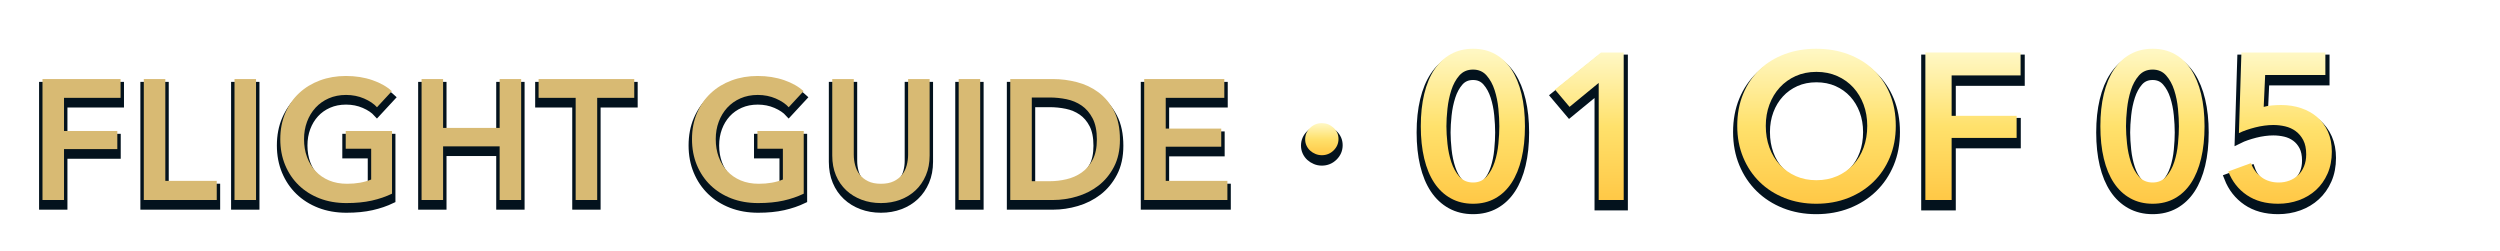
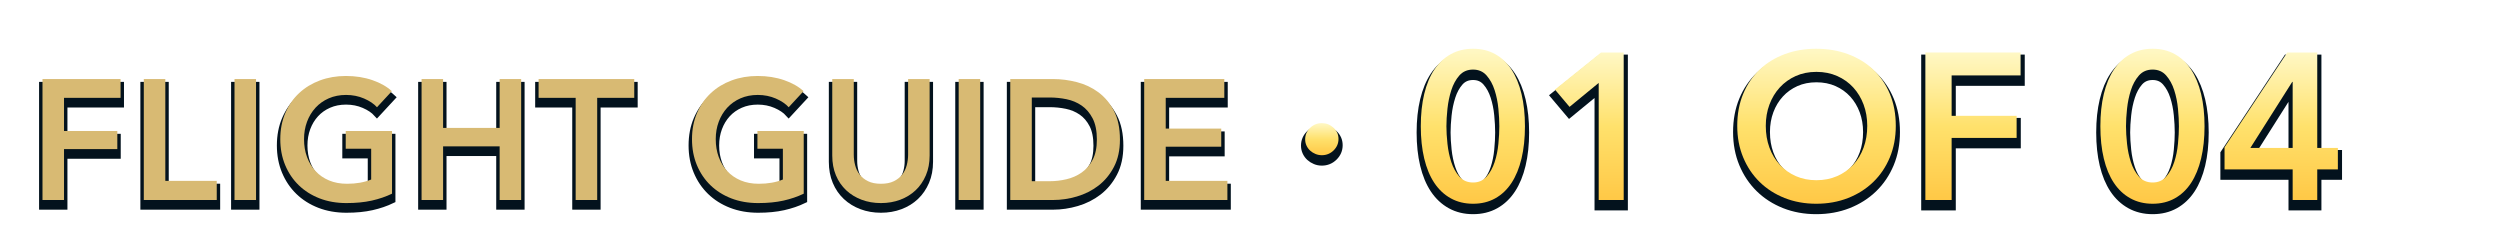
<svg xmlns="http://www.w3.org/2000/svg" width="1200" height="120" viewBox="0 0 1200 120">
-   <defs>
-     <linearGradient id="ink" x2="1" y2="1">
-       <stop stop-color="#103b4a" />
-       <stop offset=".45" stop-color="#061d2a" />
-       <stop offset="1" stop-color="#040f1b" />
-     </linearGradient>
-     <linearGradient id="gold" x2="1" y2="1">
-       <stop stop-color="#fff0b5" />
-       <stop offset=".4" stop-color="#e6bd60" />
-       <stop offset="1" stop-color="#9f692d" />
-     </linearGradient>
-     <linearGradient id="teal" x2="0" y2="1">
-       <stop stop-color="#2ad8ce" />
-       <stop offset="1" stop-color="#075b75" />
-     </linearGradient>
-     <linearGradient id="leaf" x2="1" y2="1">
-       <stop stop-color="#a9f7ad" />
-       <stop offset=".4" stop-color="#31ad85" />
-       <stop offset="1" stop-color="#0b424b" />
-     </linearGradient>
-     <radialGradient id="glow">
-       <stop stop-color="#54e8f5" stop-opacity=".25" />
-       <stop offset="1" stop-color="#36cde8" stop-opacity="0" />
-     </radialGradient>
-     <radialGradient id="orb" cx=".35" cy=".3">
-       <stop stop-color="#fffde3" />
-       <stop offset=".35" stop-color="#ffdb72" />
-       <stop offset=".8" stop-color="#b67a21" />
-       <stop offset="1" stop-color="#774013" />
-     </radialGradient>
-   </defs>
  <defs>
    <linearGradient id="step-yellow" x2="0" y2="1">
      <stop stop-color="#fff8c5" />
      <stop offset=".5" stop-color="#ffe16c" />
      <stop offset="1" stop-color="#ffc846" />
    </linearGradient>
  </defs>
  <g transform="translate(0 3)" fill="#03121d" stroke="#03121d" stroke-width="4">
    <path d="M7.800 -70.800L53.500 -70.800L53.500 -59.800L20.400 -59.800L20.400 -40.400L51.600 -40.400L51.600 -29.800L20.400 -29.800L20.400 -0.000L7.800 -0.000Z" transform="translate(14 96) scale(0.82)" />
    <path d="M7.800 -70.800L20.400 -70.800L20.400 -11.200L50.500 -11.200L50.500 -0.000L7.800 -0.000Z" transform="translate(62.626 96) scale(0.82)" />
    <path d="M7.800 -70.800L20.400 -70.800L20.400 -0.000L7.800 -0.000Z" transform="translate(106.168 96) scale(0.82)" />
    <path d="M69.800 -3.700Q64.400 -1.100 57.950 0.350Q51.500 1.800 43.100 1.800Q34.500 1.800 27.400 -0.950Q20.300 -3.700 15.200 -8.650Q10.100 -13.600 7.250 -20.450Q4.400 -27.300 4.400 -35.600Q4.400 -44.100 7.350 -50.950Q10.300 -57.800 15.450 -62.600Q20.600 -67.400 27.600 -70.000Q34.600 -72.600 42.800 -72.600Q51.300 -72.600 58.350 -70.150Q65.400 -67.700 69.700 -63.700L61.000 -54.300Q58.300 -57.300 53.450 -59.400Q48.600 -61.500 42.900 -61.500Q37.300 -61.500 32.750 -59.500Q28.200 -57.500 25.000 -54.000Q21.800 -50.500 20.050 -45.800Q18.300 -41.100 18.300 -35.600Q18.300 -29.900 20.050 -25.150Q21.800 -20.400 25.050 -16.900Q28.300 -13.400 32.950 -11.450Q37.600 -9.500 43.500 -9.500Q51.600 -9.500 57.600 -12.000L57.600 -30.000L42.700 -30.000L42.700 -40.400L69.800 -40.400Z" transform="translate(130.932 96) scale(0.82)" />
    <path d="M7.800 -70.800L20.400 -70.800L20.400 -42.200L53.500 -42.200L53.500 -70.800L66.100 -70.800L66.100 -0.000L53.500 -0.000L53.500 -31.400L20.400 -31.400L20.400 -0.000L7.800 -0.000Z" transform="translate(195.958 96) scale(0.82)" />
    <path d="M22.100 -59.800L0.400 -59.800L0.400 -70.800L56.400 -70.800L56.400 -59.800L34.700 -59.800L34.700 -0.000L22.100 -0.000Z" transform="translate(258.196 96) scale(0.82)" />
    <path d="" transform="translate(306.412 96) scale(0.82)" />
    <path d="M69.800 -3.700Q64.400 -1.100 57.950 0.350Q51.500 1.800 43.100 1.800Q34.500 1.800 27.400 -0.950Q20.300 -3.700 15.200 -8.650Q10.100 -13.600 7.250 -20.450Q4.400 -27.300 4.400 -35.600Q4.400 -44.100 7.350 -50.950Q10.300 -57.800 15.450 -62.600Q20.600 -67.400 27.600 -70.000Q34.600 -72.600 42.800 -72.600Q51.300 -72.600 58.350 -70.150Q65.400 -67.700 69.700 -63.700L61.000 -54.300Q58.300 -57.300 53.450 -59.400Q48.600 -61.500 42.900 -61.500Q37.300 -61.500 32.750 -59.500Q28.200 -57.500 25.000 -54.000Q21.800 -50.500 20.050 -45.800Q18.300 -41.100 18.300 -35.600Q18.300 -29.900 20.050 -25.150Q21.800 -20.400 25.050 -16.900Q28.300 -13.400 32.950 -11.450Q37.600 -9.500 43.500 -9.500Q51.600 -9.500 57.600 -12.000L57.600 -30.000L42.700 -30.000L42.700 -40.400L69.800 -40.400Z" transform="translate(328.552 96) scale(0.82)" />
    <path d="M64.200 -26.000Q64.200 -19.600 62.000 -14.450Q59.800 -9.300 56.000 -5.700Q52.200 -2.100 47.000 -0.150Q41.800 1.800 35.700 1.800Q29.600 1.800 24.400 -0.150Q19.200 -2.100 15.350 -5.700Q11.500 -9.300 9.350 -14.450Q7.200 -19.600 7.200 -26.000L7.200 -70.800L19.800 -70.800L19.800 -26.500Q19.800 -23.400 20.600 -20.350Q21.400 -17.300 23.250 -14.900Q25.100 -12.500 28.150 -11.000Q31.200 -9.500 35.700 -9.500Q40.200 -9.500 43.250 -11.000Q46.300 -12.500 48.150 -14.900Q50.000 -17.300 50.800 -20.350Q51.600 -23.400 51.600 -26.500L51.600 -70.800L64.200 -70.800Z" transform="translate(393.578 96) scale(0.82)" />
    <path d="M7.800 -70.800L20.400 -70.800L20.400 -0.000L7.800 -0.000Z" transform="translate(453.766 96) scale(0.82)" />
    <path d="M7.800 -70.800L32.900 -70.800Q39.800 -70.800 46.800 -69.000Q53.800 -67.200 59.400 -63.050Q65.000 -58.900 68.500 -52.150Q72.000 -45.400 72.000 -35.400Q72.000 -26.100 68.500 -19.400Q65.000 -12.700 59.400 -8.400Q53.800 -4.100 46.800 -2.050Q39.800 -0.000 32.900 -0.000L7.800 -0.000ZM30.900 -11.000Q35.800 -11.000 40.700 -12.150Q45.600 -13.300 49.550 -16.050Q53.500 -18.800 56.000 -23.500Q58.500 -28.200 58.500 -35.400Q58.500 -43.000 56.000 -47.800Q53.500 -52.600 49.550 -55.300Q45.600 -58.000 40.700 -59.000Q35.800 -60.000 30.900 -60.000L20.400 -60.000L20.400 -11.000Z" transform="translate(478.53 96) scale(0.82)" />
    <path d="M7.800 -70.800L54.700 -70.800L54.700 -59.800L20.400 -59.800L20.400 -41.800L52.900 -41.800L52.900 -31.200L20.400 -31.200L20.400 -11.200L56.500 -11.200L56.500 -0.000L7.800 -0.000Z" transform="translate(542.818 96) scale(0.82)" />
    <path d="" transform="translate(594.478 96) scale(1)" />
    <path d="M5.000 -29.100Q5.000 -32.300 7.350 -34.600Q9.700 -36.900 13.000 -36.900Q16.200 -36.900 18.600 -34.700Q21.000 -32.500 21.000 -29.300Q21.000 -26.100 18.650 -23.800Q16.300 -21.500 13.000 -21.500Q11.400 -21.500 9.950 -22.100Q8.500 -22.700 7.400 -23.700Q6.300 -24.700 5.650 -26.100Q5.000 -27.500 5.000 -29.100Z" transform="translate(621.478 96) scale(1)" />
    <path d="" transform="translate(649.478 96) scale(1)" />
    <path d="M55.500 -35.400Q55.500 -26.800 53.850 -19.900Q52.200 -13.000 49.050 -8.200Q45.900 -3.400 41.250 -0.800Q36.600 1.800 30.600 1.800Q24.600 1.800 19.900 -0.800Q15.200 -3.400 12.000 -8.200Q8.800 -13.000 7.150 -19.900Q5.500 -26.800 5.500 -35.400Q5.500 -44.000 7.150 -50.900Q8.800 -57.800 12.000 -62.600Q15.200 -67.400 19.900 -70.000Q24.600 -72.600 30.600 -72.600Q36.600 -72.600 41.250 -70.000Q45.900 -67.400 49.050 -62.600Q52.200 -57.800 53.850 -50.900Q55.500 -44.000 55.500 -35.400ZM43.200 -35.400Q43.200 -39.100 42.750 -43.800Q42.300 -48.500 40.950 -52.700Q39.600 -56.900 37.100 -59.750Q34.600 -62.600 30.600 -62.600Q26.500 -62.600 24.000 -59.750Q21.500 -56.900 20.150 -52.700Q18.800 -48.500 18.300 -43.800Q17.800 -39.100 17.800 -35.400Q17.800 -31.700 18.300 -27.000Q18.800 -22.300 20.150 -18.200Q21.500 -14.100 24.000 -11.250Q26.500 -8.400 30.600 -8.400Q34.600 -8.400 37.100 -11.250Q39.600 -14.100 40.950 -18.200Q42.300 -22.300 42.750 -27.000Q43.200 -31.700 43.200 -35.400Z" transform="translate(676.478 96) scale(1)" />
    <path d="M27.900 -56.200L13.900 -44.700L6.900 -53.000L29.000 -70.800L39.900 -70.800L39.900 -0.000L27.900 -0.000Z" transform="translate(739.478 96) scale(1)" />
    <path d="" transform="translate(802.478 96) scale(1)" />
    <path d="M4.400 -35.600Q4.400 -44.100 7.250 -50.950Q10.100 -57.800 15.150 -62.600Q20.200 -67.400 27.150 -70.000Q34.100 -72.600 42.300 -72.600Q50.600 -72.600 57.600 -70.000Q64.600 -67.400 69.700 -62.600Q74.800 -57.800 77.650 -50.950Q80.500 -44.100 80.500 -35.600Q80.500 -27.300 77.650 -20.450Q74.800 -13.600 69.700 -8.650Q64.600 -3.700 57.600 -0.950Q50.600 1.800 42.300 1.800Q34.100 1.800 27.150 -0.950Q20.200 -3.700 15.150 -8.650Q10.100 -13.600 7.250 -20.450Q4.400 -27.300 4.400 -35.600ZM18.100 -35.600Q18.100 -29.900 19.850 -25.150Q21.600 -20.400 24.850 -16.900Q28.100 -13.400 32.550 -11.450Q37.000 -9.500 42.400 -9.500Q47.800 -9.500 52.300 -11.450Q56.800 -13.400 60.050 -16.900Q63.300 -20.400 65.050 -25.150Q66.800 -29.900 66.800 -35.600Q66.800 -41.100 65.050 -45.800Q63.300 -50.500 60.100 -54.000Q56.900 -57.500 52.400 -59.500Q47.900 -61.500 42.400 -61.500Q36.900 -61.500 32.450 -59.500Q28.000 -57.500 24.800 -54.000Q21.600 -50.500 19.850 -45.800Q18.100 -41.100 18.100 -35.600Z" transform="translate(829.478 96) scale(1)" />
    <path d="M7.800 -70.800L53.500 -70.800L53.500 -59.800L20.400 -59.800L20.400 -40.400L51.600 -40.400L51.600 -29.800L20.400 -29.800L20.400 -0.000L7.800 -0.000Z" transform="translate(916.378 96) scale(1)" />
    <path d="" transform="translate(975.678 96) scale(1)" />
    <path d="M55.500 -35.400Q55.500 -26.800 53.850 -19.900Q52.200 -13.000 49.050 -8.200Q45.900 -3.400 41.250 -0.800Q36.600 1.800 30.600 1.800Q24.600 1.800 19.900 -0.800Q15.200 -3.400 12.000 -8.200Q8.800 -13.000 7.150 -19.900Q5.500 -26.800 5.500 -35.400Q5.500 -44.000 7.150 -50.900Q8.800 -57.800 12.000 -62.600Q15.200 -67.400 19.900 -70.000Q24.600 -72.600 30.600 -72.600Q36.600 -72.600 41.250 -70.000Q45.900 -67.400 49.050 -62.600Q52.200 -57.800 53.850 -50.900Q55.500 -44.000 55.500 -35.400ZM43.200 -35.400Q43.200 -39.100 42.750 -43.800Q42.300 -48.500 40.950 -52.700Q39.600 -56.900 37.100 -59.750Q34.600 -62.600 30.600 -62.600Q26.500 -62.600 24.000 -59.750Q21.500 -56.900 20.150 -52.700Q18.800 -48.500 18.300 -43.800Q17.800 -39.100 17.800 -35.400Q17.800 -31.700 18.300 -27.000Q18.800 -22.300 20.150 -18.200Q21.500 -14.100 24.000 -11.250Q26.500 -8.400 30.600 -8.400Q34.600 -8.400 37.100 -11.250Q39.600 -14.100 40.950 -18.200Q42.300 -22.300 42.750 -27.000Q43.200 -31.700 43.200 -35.400Z" transform="translate(1002.678 96) scale(1)" />
-     <path d="M50.500 -60.000L21.600 -60.000L20.900 -44.700Q22.600 -45.200 24.950 -45.400Q27.300 -45.600 29.200 -45.600Q34.400 -45.600 38.850 -44.100Q43.300 -42.600 46.600 -39.750Q49.900 -36.900 51.750 -32.750Q53.600 -28.600 53.600 -23.200Q53.600 -17.300 51.550 -12.650Q49.500 -8.000 46.000 -4.800Q42.500 -1.600 37.800 0.100Q33.100 1.800 27.800 1.800Q18.900 1.800 12.800 -2.350Q6.700 -6.500 3.900 -13.700L14.800 -17.700Q16.300 -13.500 19.800 -10.950Q23.300 -8.400 28.100 -8.400Q30.800 -8.400 33.200 -9.300Q35.600 -10.200 37.400 -11.900Q39.200 -13.600 40.250 -16.150Q41.300 -18.700 41.300 -21.900Q41.300 -26.000 39.900 -28.700Q38.500 -31.400 36.250 -33.050Q34.000 -34.700 31.200 -35.350Q28.400 -36.000 25.500 -36.000Q23.500 -36.000 21.250 -35.700Q19.000 -35.400 16.850 -34.850Q14.700 -34.300 12.650 -33.600Q10.600 -32.900 9.000 -32.100L10.200 -70.800L50.500 -70.800Z" transform="translate(1065.678 96) scale(1)" />
+     <path d="M34.800 -14.700L2.100 -14.700L2.100 -25.300L32.200 -70.800L46.600 -70.800L46.600 -25.000L56.500 -25.000L56.500 -14.700L46.600 -14.700L46.600 -0.000L34.800 -0.000ZM34.800 -56.700L34.600 -56.700L14.500 -25.000L34.800 -25.000Z" transform="translate(1065.678 96) scale(1)" />
  </g>
  <path d="M7.800 -70.800L53.500 -70.800L53.500 -59.800L20.400 -59.800L20.400 -40.400L51.600 -40.400L51.600 -29.800L20.400 -29.800L20.400 -0.000L7.800 -0.000Z" transform="translate(14 96) scale(0.82)" fill="#d8ba73" />
  <path d="M7.800 -70.800L20.400 -70.800L20.400 -11.200L50.500 -11.200L50.500 -0.000L7.800 -0.000Z" transform="translate(62.626 96) scale(0.82)" fill="#d8ba73" />
  <path d="M7.800 -70.800L20.400 -70.800L20.400 -0.000L7.800 -0.000Z" transform="translate(106.168 96) scale(0.82)" fill="#d8ba73" />
  <path d="M69.800 -3.700Q64.400 -1.100 57.950 0.350Q51.500 1.800 43.100 1.800Q34.500 1.800 27.400 -0.950Q20.300 -3.700 15.200 -8.650Q10.100 -13.600 7.250 -20.450Q4.400 -27.300 4.400 -35.600Q4.400 -44.100 7.350 -50.950Q10.300 -57.800 15.450 -62.600Q20.600 -67.400 27.600 -70.000Q34.600 -72.600 42.800 -72.600Q51.300 -72.600 58.350 -70.150Q65.400 -67.700 69.700 -63.700L61.000 -54.300Q58.300 -57.300 53.450 -59.400Q48.600 -61.500 42.900 -61.500Q37.300 -61.500 32.750 -59.500Q28.200 -57.500 25.000 -54.000Q21.800 -50.500 20.050 -45.800Q18.300 -41.100 18.300 -35.600Q18.300 -29.900 20.050 -25.150Q21.800 -20.400 25.050 -16.900Q28.300 -13.400 32.950 -11.450Q37.600 -9.500 43.500 -9.500Q51.600 -9.500 57.600 -12.000L57.600 -30.000L42.700 -30.000L42.700 -40.400L69.800 -40.400Z" transform="translate(130.932 96) scale(0.82)" fill="#d8ba73" />
  <path d="M7.800 -70.800L20.400 -70.800L20.400 -42.200L53.500 -42.200L53.500 -70.800L66.100 -70.800L66.100 -0.000L53.500 -0.000L53.500 -31.400L20.400 -31.400L20.400 -0.000L7.800 -0.000Z" transform="translate(195.958 96) scale(0.82)" fill="#d8ba73" />
  <path d="M22.100 -59.800L0.400 -59.800L0.400 -70.800L56.400 -70.800L56.400 -59.800L34.700 -59.800L34.700 -0.000L22.100 -0.000Z" transform="translate(258.196 96) scale(0.82)" fill="#d8ba73" />
  <path d="" transform="translate(306.412 96) scale(0.82)" fill="#d8ba73" />
  <path d="M69.800 -3.700Q64.400 -1.100 57.950 0.350Q51.500 1.800 43.100 1.800Q34.500 1.800 27.400 -0.950Q20.300 -3.700 15.200 -8.650Q10.100 -13.600 7.250 -20.450Q4.400 -27.300 4.400 -35.600Q4.400 -44.100 7.350 -50.950Q10.300 -57.800 15.450 -62.600Q20.600 -67.400 27.600 -70.000Q34.600 -72.600 42.800 -72.600Q51.300 -72.600 58.350 -70.150Q65.400 -67.700 69.700 -63.700L61.000 -54.300Q58.300 -57.300 53.450 -59.400Q48.600 -61.500 42.900 -61.500Q37.300 -61.500 32.750 -59.500Q28.200 -57.500 25.000 -54.000Q21.800 -50.500 20.050 -45.800Q18.300 -41.100 18.300 -35.600Q18.300 -29.900 20.050 -25.150Q21.800 -20.400 25.050 -16.900Q28.300 -13.400 32.950 -11.450Q37.600 -9.500 43.500 -9.500Q51.600 -9.500 57.600 -12.000L57.600 -30.000L42.700 -30.000L42.700 -40.400L69.800 -40.400Z" transform="translate(328.552 96) scale(0.82)" fill="#d8ba73" />
  <path d="M64.200 -26.000Q64.200 -19.600 62.000 -14.450Q59.800 -9.300 56.000 -5.700Q52.200 -2.100 47.000 -0.150Q41.800 1.800 35.700 1.800Q29.600 1.800 24.400 -0.150Q19.200 -2.100 15.350 -5.700Q11.500 -9.300 9.350 -14.450Q7.200 -19.600 7.200 -26.000L7.200 -70.800L19.800 -70.800L19.800 -26.500Q19.800 -23.400 20.600 -20.350Q21.400 -17.300 23.250 -14.900Q25.100 -12.500 28.150 -11.000Q31.200 -9.500 35.700 -9.500Q40.200 -9.500 43.250 -11.000Q46.300 -12.500 48.150 -14.900Q50.000 -17.300 50.800 -20.350Q51.600 -23.400 51.600 -26.500L51.600 -70.800L64.200 -70.800Z" transform="translate(393.578 96) scale(0.82)" fill="#d8ba73" />
  <path d="M7.800 -70.800L20.400 -70.800L20.400 -0.000L7.800 -0.000Z" transform="translate(453.766 96) scale(0.82)" fill="#d8ba73" />
  <path d="M7.800 -70.800L32.900 -70.800Q39.800 -70.800 46.800 -69.000Q53.800 -67.200 59.400 -63.050Q65.000 -58.900 68.500 -52.150Q72.000 -45.400 72.000 -35.400Q72.000 -26.100 68.500 -19.400Q65.000 -12.700 59.400 -8.400Q53.800 -4.100 46.800 -2.050Q39.800 -0.000 32.900 -0.000L7.800 -0.000ZM30.900 -11.000Q35.800 -11.000 40.700 -12.150Q45.600 -13.300 49.550 -16.050Q53.500 -18.800 56.000 -23.500Q58.500 -28.200 58.500 -35.400Q58.500 -43.000 56.000 -47.800Q53.500 -52.600 49.550 -55.300Q45.600 -58.000 40.700 -59.000Q35.800 -60.000 30.900 -60.000L20.400 -60.000L20.400 -11.000Z" transform="translate(478.53 96) scale(0.82)" fill="#d8ba73" />
  <path d="M7.800 -70.800L54.700 -70.800L54.700 -59.800L20.400 -59.800L20.400 -41.800L52.900 -41.800L52.900 -31.200L20.400 -31.200L20.400 -11.200L56.500 -11.200L56.500 -0.000L7.800 -0.000Z" transform="translate(542.818 96) scale(0.82)" fill="#d8ba73" />
  <path d="" transform="translate(594.478 96) scale(1)" fill="url(#step-yellow)" />
  <path d="M5.000 -29.100Q5.000 -32.300 7.350 -34.600Q9.700 -36.900 13.000 -36.900Q16.200 -36.900 18.600 -34.700Q21.000 -32.500 21.000 -29.300Q21.000 -26.100 18.650 -23.800Q16.300 -21.500 13.000 -21.500Q11.400 -21.500 9.950 -22.100Q8.500 -22.700 7.400 -23.700Q6.300 -24.700 5.650 -26.100Q5.000 -27.500 5.000 -29.100Z" transform="translate(621.478 96) scale(1)" fill="url(#step-yellow)" />
  <path d="" transform="translate(649.478 96) scale(1)" fill="url(#step-yellow)" />
  <path d="M55.500 -35.400Q55.500 -26.800 53.850 -19.900Q52.200 -13.000 49.050 -8.200Q45.900 -3.400 41.250 -0.800Q36.600 1.800 30.600 1.800Q24.600 1.800 19.900 -0.800Q15.200 -3.400 12.000 -8.200Q8.800 -13.000 7.150 -19.900Q5.500 -26.800 5.500 -35.400Q5.500 -44.000 7.150 -50.900Q8.800 -57.800 12.000 -62.600Q15.200 -67.400 19.900 -70.000Q24.600 -72.600 30.600 -72.600Q36.600 -72.600 41.250 -70.000Q45.900 -67.400 49.050 -62.600Q52.200 -57.800 53.850 -50.900Q55.500 -44.000 55.500 -35.400ZM43.200 -35.400Q43.200 -39.100 42.750 -43.800Q42.300 -48.500 40.950 -52.700Q39.600 -56.900 37.100 -59.750Q34.600 -62.600 30.600 -62.600Q26.500 -62.600 24.000 -59.750Q21.500 -56.900 20.150 -52.700Q18.800 -48.500 18.300 -43.800Q17.800 -39.100 17.800 -35.400Q17.800 -31.700 18.300 -27.000Q18.800 -22.300 20.150 -18.200Q21.500 -14.100 24.000 -11.250Q26.500 -8.400 30.600 -8.400Q34.600 -8.400 37.100 -11.250Q39.600 -14.100 40.950 -18.200Q42.300 -22.300 42.750 -27.000Q43.200 -31.700 43.200 -35.400Z" transform="translate(676.478 96) scale(1)" fill="url(#step-yellow)" />
  <path d="M27.900 -56.200L13.900 -44.700L6.900 -53.000L29.000 -70.800L39.900 -70.800L39.900 -0.000L27.900 -0.000Z" transform="translate(739.478 96) scale(1)" fill="url(#step-yellow)" />
  <path d="" transform="translate(802.478 96) scale(1)" fill="url(#step-yellow)" />
  <path d="M4.400 -35.600Q4.400 -44.100 7.250 -50.950Q10.100 -57.800 15.150 -62.600Q20.200 -67.400 27.150 -70.000Q34.100 -72.600 42.300 -72.600Q50.600 -72.600 57.600 -70.000Q64.600 -67.400 69.700 -62.600Q74.800 -57.800 77.650 -50.950Q80.500 -44.100 80.500 -35.600Q80.500 -27.300 77.650 -20.450Q74.800 -13.600 69.700 -8.650Q64.600 -3.700 57.600 -0.950Q50.600 1.800 42.300 1.800Q34.100 1.800 27.150 -0.950Q20.200 -3.700 15.150 -8.650Q10.100 -13.600 7.250 -20.450Q4.400 -27.300 4.400 -35.600ZM18.100 -35.600Q18.100 -29.900 19.850 -25.150Q21.600 -20.400 24.850 -16.900Q28.100 -13.400 32.550 -11.450Q37.000 -9.500 42.400 -9.500Q47.800 -9.500 52.300 -11.450Q56.800 -13.400 60.050 -16.900Q63.300 -20.400 65.050 -25.150Q66.800 -29.900 66.800 -35.600Q66.800 -41.100 65.050 -45.800Q63.300 -50.500 60.100 -54.000Q56.900 -57.500 52.400 -59.500Q47.900 -61.500 42.400 -61.500Q36.900 -61.500 32.450 -59.500Q28.000 -57.500 24.800 -54.000Q21.600 -50.500 19.850 -45.800Q18.100 -41.100 18.100 -35.600Z" transform="translate(829.478 96) scale(1)" fill="url(#step-yellow)" />
  <path d="M7.800 -70.800L53.500 -70.800L53.500 -59.800L20.400 -59.800L20.400 -40.400L51.600 -40.400L51.600 -29.800L20.400 -29.800L20.400 -0.000L7.800 -0.000Z" transform="translate(916.378 96) scale(1)" fill="url(#step-yellow)" />
  <path d="" transform="translate(975.678 96) scale(1)" fill="url(#step-yellow)" />
  <path d="M55.500 -35.400Q55.500 -26.800 53.850 -19.900Q52.200 -13.000 49.050 -8.200Q45.900 -3.400 41.250 -0.800Q36.600 1.800 30.600 1.800Q24.600 1.800 19.900 -0.800Q15.200 -3.400 12.000 -8.200Q8.800 -13.000 7.150 -19.900Q5.500 -26.800 5.500 -35.400Q5.500 -44.000 7.150 -50.900Q8.800 -57.800 12.000 -62.600Q15.200 -67.400 19.900 -70.000Q24.600 -72.600 30.600 -72.600Q36.600 -72.600 41.250 -70.000Q45.900 -67.400 49.050 -62.600Q52.200 -57.800 53.850 -50.900Q55.500 -44.000 55.500 -35.400ZM43.200 -35.400Q43.200 -39.100 42.750 -43.800Q42.300 -48.500 40.950 -52.700Q39.600 -56.900 37.100 -59.750Q34.600 -62.600 30.600 -62.600Q26.500 -62.600 24.000 -59.750Q21.500 -56.900 20.150 -52.700Q18.800 -48.500 18.300 -43.800Q17.800 -39.100 17.800 -35.400Q17.800 -31.700 18.300 -27.000Q18.800 -22.300 20.150 -18.200Q21.500 -14.100 24.000 -11.250Q26.500 -8.400 30.600 -8.400Q34.600 -8.400 37.100 -11.250Q39.600 -14.100 40.950 -18.200Q42.300 -22.300 42.750 -27.000Q43.200 -31.700 43.200 -35.400Z" transform="translate(1002.678 96) scale(1)" fill="url(#step-yellow)" />
-   <path d="M50.500 -60.000L21.600 -60.000L20.900 -44.700Q22.600 -45.200 24.950 -45.400Q27.300 -45.600 29.200 -45.600Q34.400 -45.600 38.850 -44.100Q43.300 -42.600 46.600 -39.750Q49.900 -36.900 51.750 -32.750Q53.600 -28.600 53.600 -23.200Q53.600 -17.300 51.550 -12.650Q49.500 -8.000 46.000 -4.800Q42.500 -1.600 37.800 0.100Q33.100 1.800 27.800 1.800Q18.900 1.800 12.800 -2.350Q6.700 -6.500 3.900 -13.700L14.800 -17.700Q16.300 -13.500 19.800 -10.950Q23.300 -8.400 28.100 -8.400Q30.800 -8.400 33.200 -9.300Q35.600 -10.200 37.400 -11.900Q39.200 -13.600 40.250 -16.150Q41.300 -18.700 41.300 -21.900Q41.300 -26.000 39.900 -28.700Q38.500 -31.400 36.250 -33.050Q34.000 -34.700 31.200 -35.350Q28.400 -36.000 25.500 -36.000Q23.500 -36.000 21.250 -35.700Q19.000 -35.400 16.850 -34.850Q14.700 -34.300 12.650 -33.600Q10.600 -32.900 9.000 -32.100L10.200 -70.800L50.500 -70.800Z" transform="translate(1065.678 96) scale(1)" fill="url(#step-yellow)" />
+   <path d="M34.800 -14.700L2.100 -14.700L2.100 -25.300L32.200 -70.800L46.600 -70.800L46.600 -25.000L56.500 -25.000L56.500 -14.700L46.600 -14.700L46.600 -0.000L34.800 -0.000ZM34.800 -56.700L34.600 -56.700L14.500 -25.000L34.800 -25.000Z" transform="translate(1065.678 96) scale(1)" fill="url(#step-yellow)" />
</svg>
